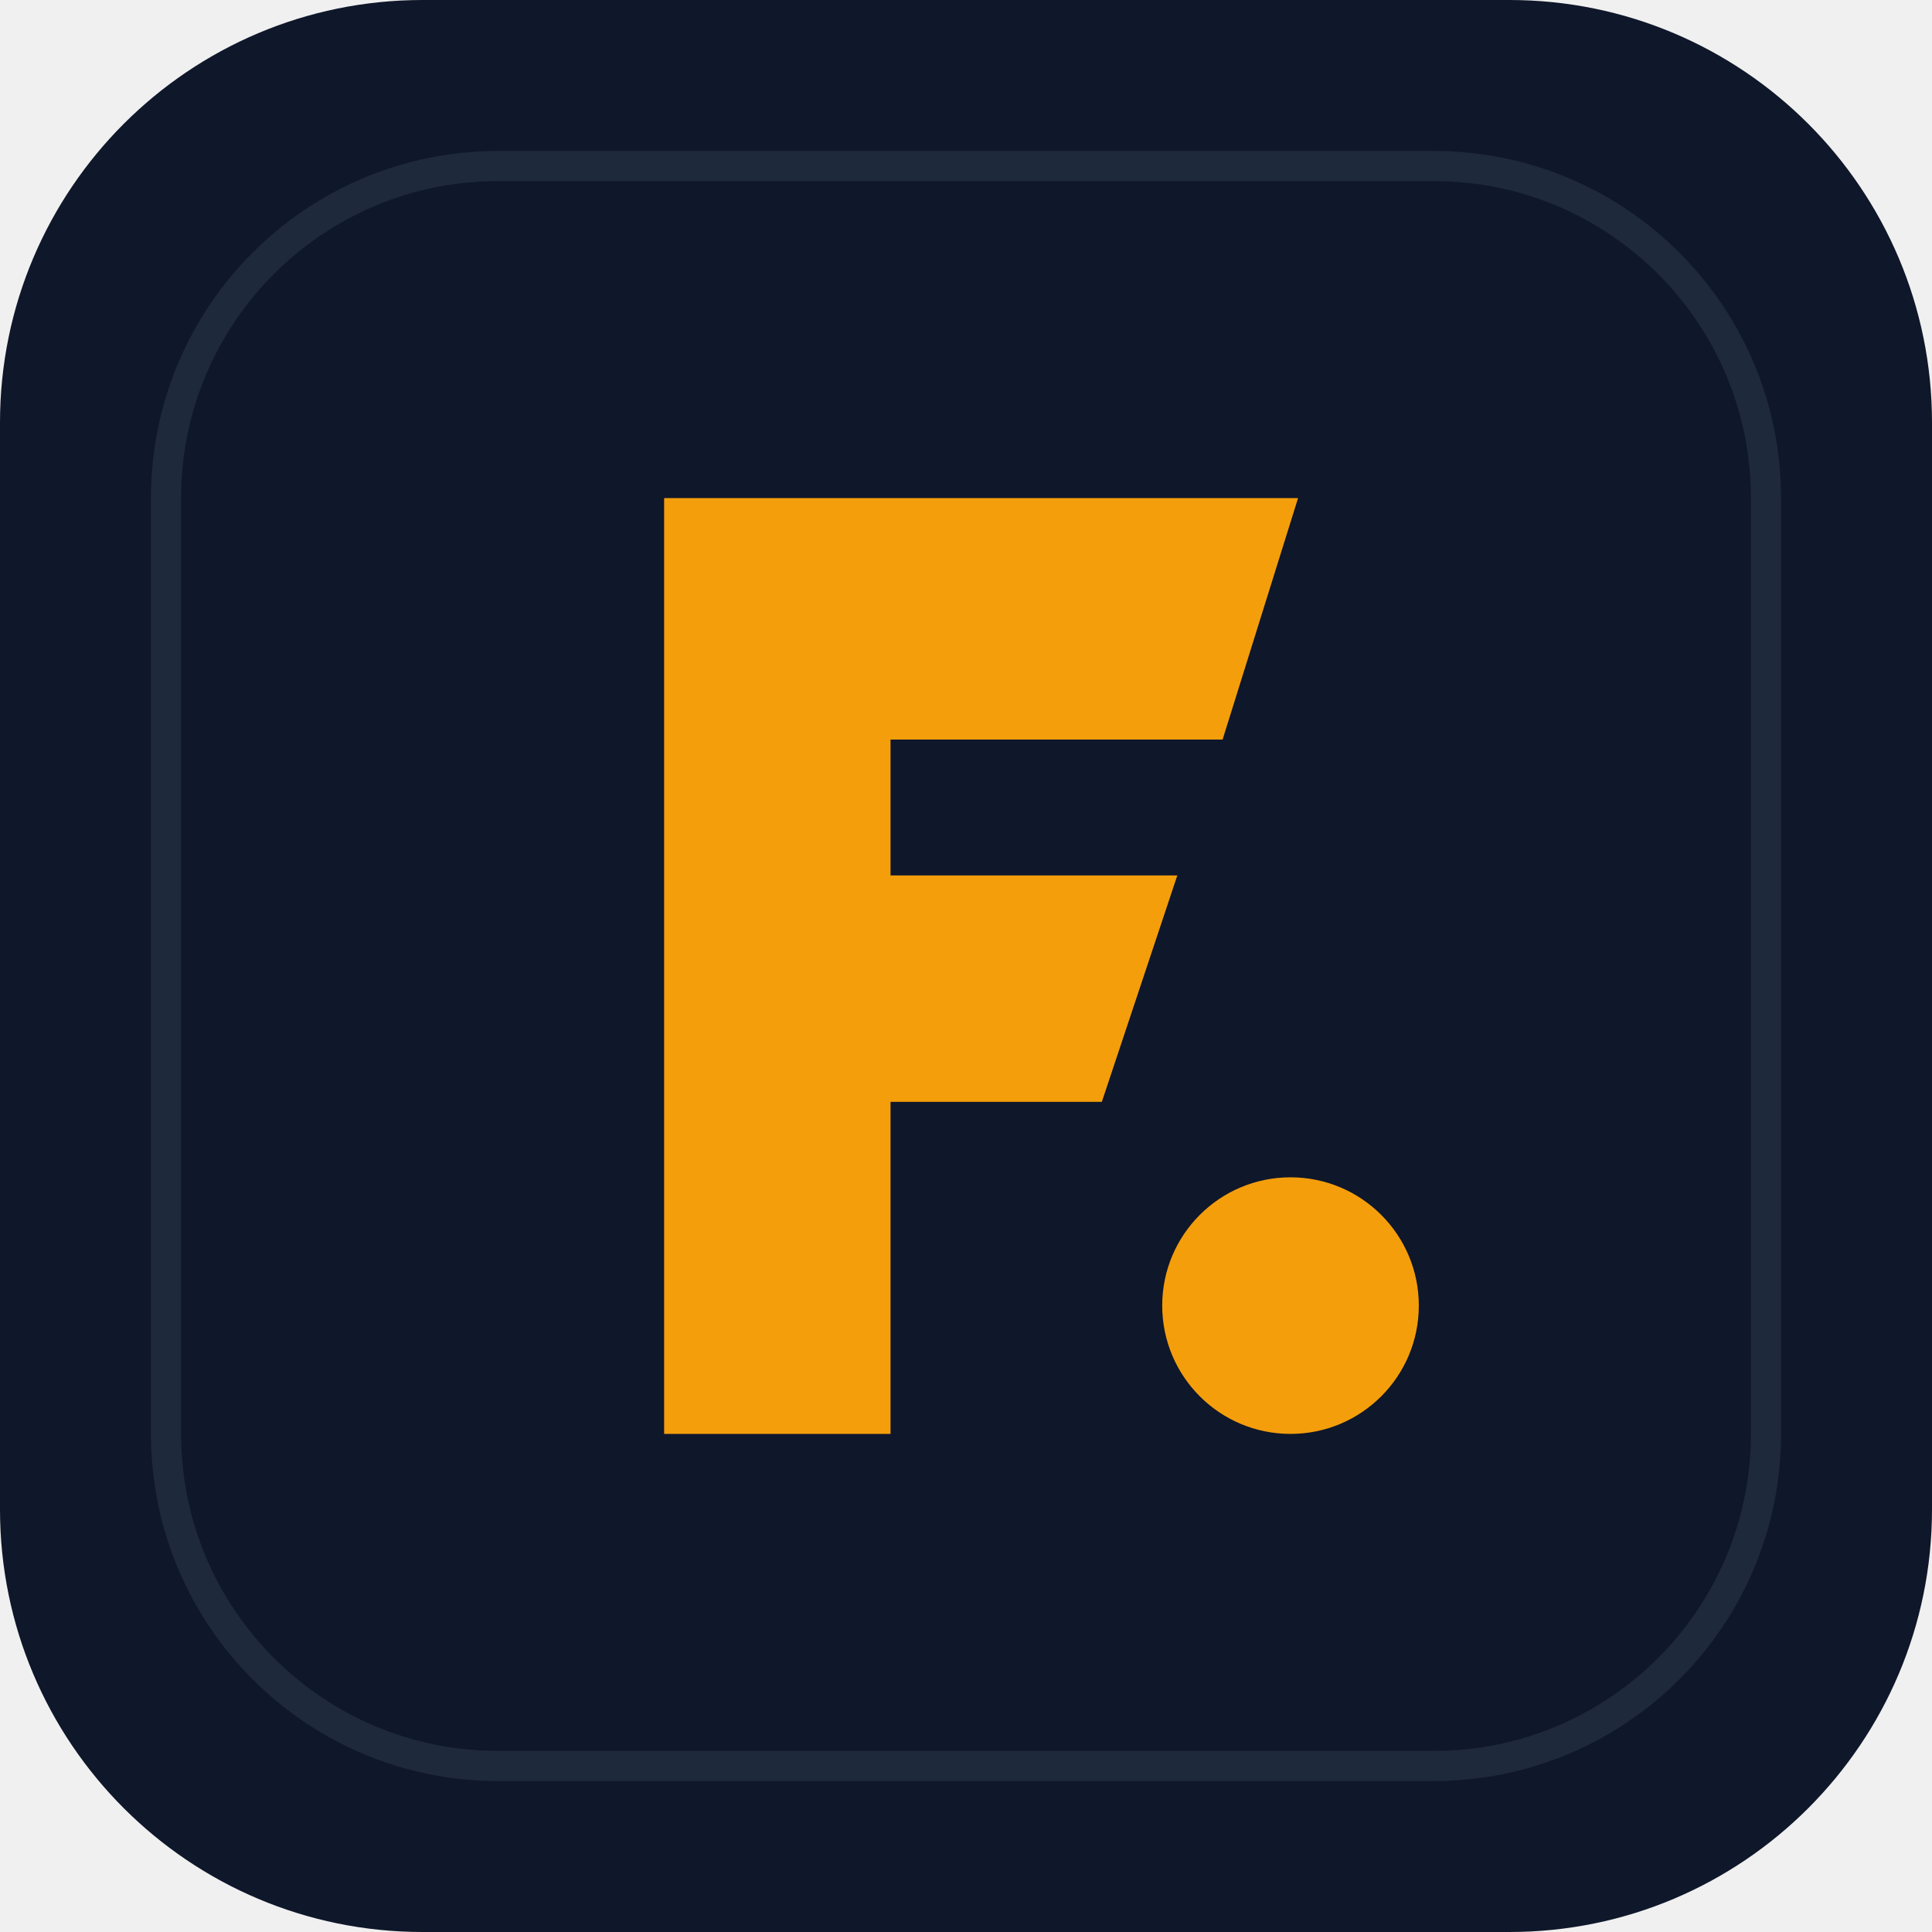
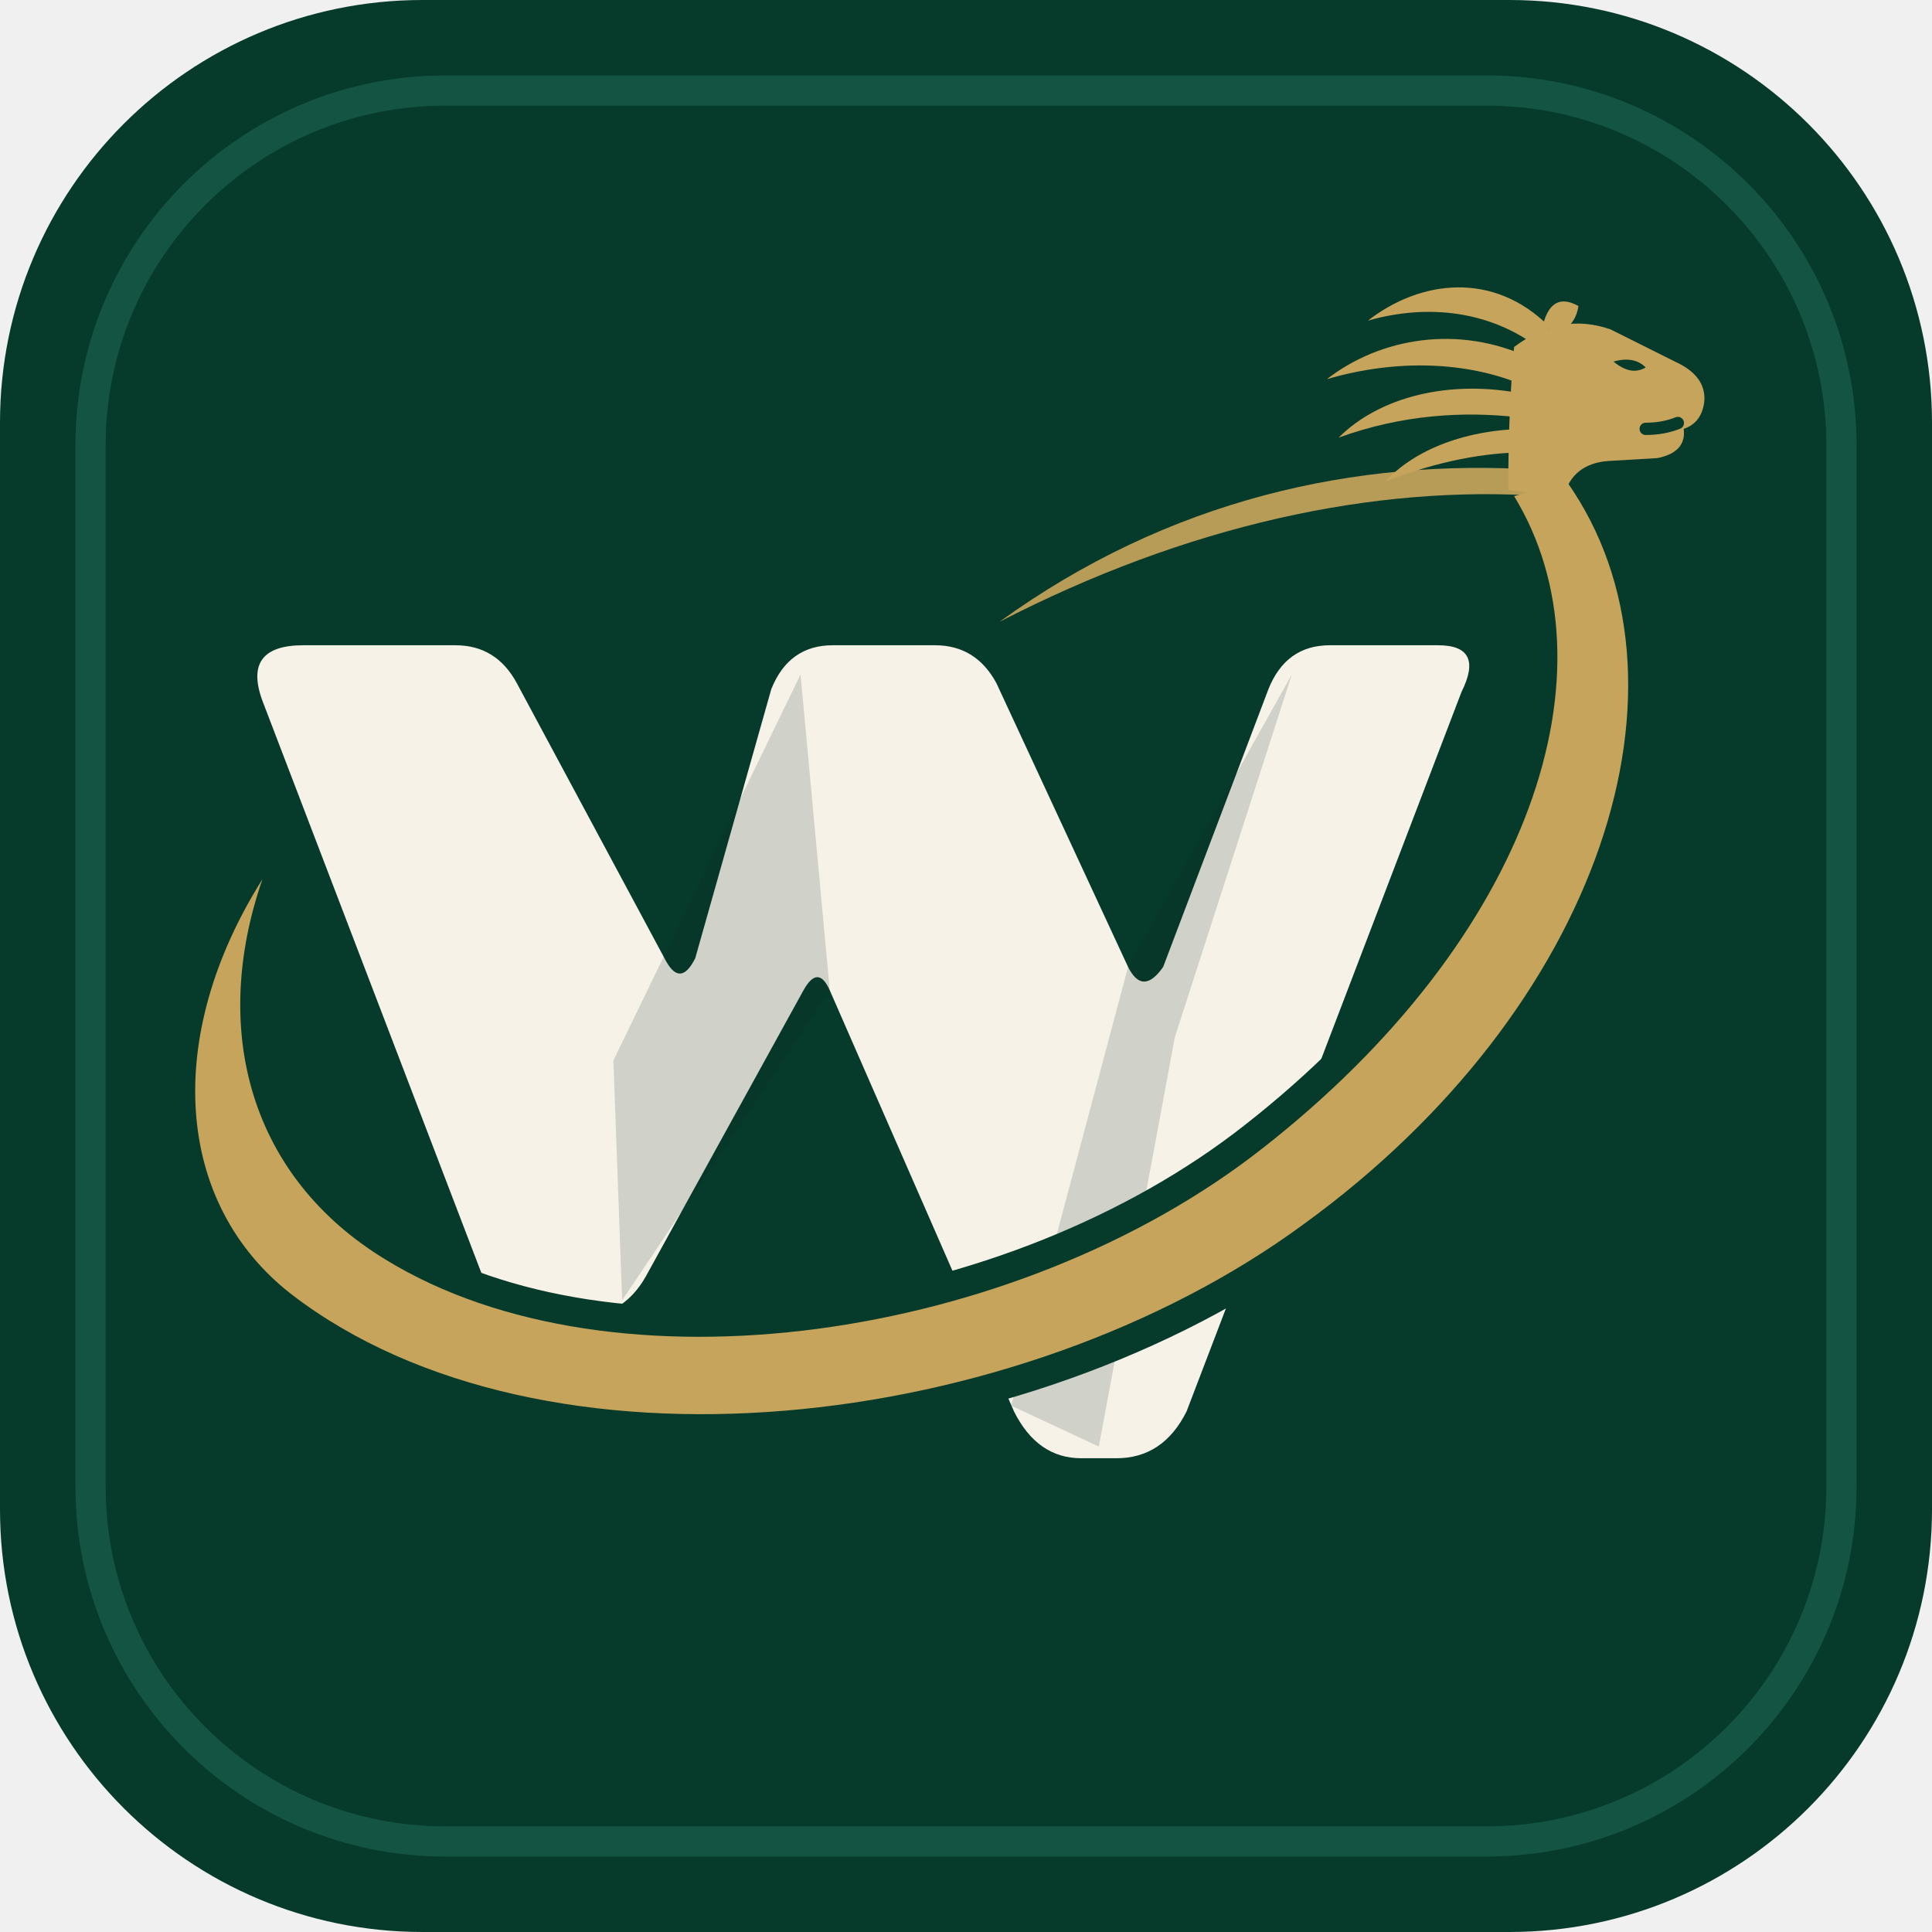
<svg xmlns="http://www.w3.org/2000/svg" viewBox="0 0 512 512" fill="none">
-   <rect width="512" height="512" rx="112" fill="#0F172A" />
-   <rect x="44" y="44" width="424" height="424" rx="88" stroke="#1E293B" stroke-width="8" />
-   <path d="M176 132H344L324 196H236V232H312L292 292H236V380H176V132Z" fill="#F59E0B" />
-   <circle cx="342" cy="346" r="34" fill="#F59E0B" />
+   <rect width="512" height="512" rx="112" fill="#063B2B" />
+   <rect x="24" y="24" width="464" height="464" rx="94" stroke="#145443" stroke-width="8" />
+   <g transform="translate(6 16) scale(7.75)">
+     <defs>
+       <mask id="wl-icon-w-cut">
+         <rect width="64" height="64" fill="white" />
+         <path d="M 52.8 14.4 C 57.6 21.2 54.0 32.4 43.8 39.8 C 34.0 47.0 17.8 48.8 9.2 42.2 C 5.2 39.1 4.8 33.4 8.2 28.0 C 6.4 33.2 7.8 38.2 12.4 41.0 C 20.2 45.8 34.0 43.8 42.4 37.2 C 51.6 30.0 54.6 20.8 51.0 14.9 Z" stroke="black" stroke-width="2.0" stroke-linejoin="round" fill="black" />
+       </mask>
+     </defs>
+     <path d="M 33.4 19.2 C 39.2 15.0 45.6 13.6 51.8 14.0 L 52.0 14.9 C 46.2 14.5 39.8 15.9 33.4 19.2 Z" fill="#C6A45B" opacity="0.92" />
+     <g mask="url(#wl-icon-w-cut)">
+       <path d="M 9.6 20.0 L 14.8 20.0 Q 16.2 20.0 16.9 21.3 L 22.0 30.8 Q 22.5 31.7 23.0 30.7 L 25.6 21.5 Q 26.2 20.0 27.7 20.0 L 31.2 20.0 Q 32.6 20.0 33.3 21.3 L 37.8 31.0 Q 38.3 32.0 39.0 31.0 L 42.6 21.5 Q 43.2 20.0 44.7 20.0 L 48.4 20.0 Q 50.0 20.0 49.2 21.6 L 39.8 46.2 Q 39.0 47.8 37.4 47.8 L 36.2 47.8 Q 34.7 47.8 33.9 46.2 L 27.6 31.8 Q 27.2 30.9 26.7 31.8 L 21.3 41.6 Q 20.5 43.0 18.9 43.0 L 18.0 43.0 Q 16.5 43.0 15.7 41.5 L 8.2 21.9 Q 7.5 20.0 9.6 20.0 Z" fill="#F6F2E8" />
+       <path d="M 20.2 34.2 L 26.6 21.0 L 27.6 31.8 L 20.5 42.4 Z" fill="#071E17" opacity="0.16" />
+       <path d="M 33.8 46.0 L 37.8 31.0 L 43.4 21.0 L 39.4 33.4 L 36.8 47.4 Z" fill="#071E17" opacity="0.16" />
+     </g>
+     <path d="M 52.8 14.4 C 57.6 21.2 54.0 32.4 43.8 39.8 C 34.0 47.0 17.8 48.8 9.2 42.2 C 5.2 39.1 4.8 33.4 8.2 28.0 C 6.4 33.2 7.8 38.2 12.4 41.0 C 20.2 45.8 34.0 43.8 42.4 37.2 C 51.6 30.0 54.6 20.8 51.0 14.9 Z" fill="#C6A45B" />
+     <g>
+       <path d="M 52.2 9.1 C 50.3 7.2 47.8 7.5 46.0 8.9 C 48.1 8.3 50.2 8.6 51.8 9.8 Z" fill="#C6A45B" />
+       <path d="M 51.6 10.2 C 49.1 9.0 46.4 9.5 44.6 10.9 C 47.0 10.2 49.4 10.3 51.3 11.1 Z" fill="#C6A45B" />
+       <path d="M 51.3 11.4 C 48.8 10.9 46.4 11.5 45.0 12.9 C 47.2 12.1 49.3 12.0 51.1 12.2 Z" fill="#C6A45B" />
+       <path d="M 51.5 12.6 C 49.4 12.6 47.6 13.3 46.6 14.4 C 48.4 13.7 50.0 13.4 51.5 13.4 Z" fill="#C6A45B" />
+       <path d="M 52.0 9.0 Q 52.3 7.9 53.2 8.4 Q 53.1 9.1 52.4 9.4 Z" fill="#C6A45B" />
+       <path d="M 51.0 9.8 Q 52.6 8.6 54.3 9.2 L 56.5 10.3 Q 57.6 10.8 57.5 11.7 Q 57.4 12.4 56.8 12.6 Q 56.9 13.4 55.9 13.6 L 54.2 13.7 Q 53.0 13.8 52.7 14.9 L 50.8 14.7 Q 50.8 12.0 51.0 9.8 Z" fill="#C6A45B" />
+       <path d="M 54.4 10.3 Q 55.1 10.1 55.5 10.5 Q 55.0 10.8 54.4 10.3 Z" fill="#063B2B" />
+       <path d="M 55.5 12.6 Q 56.1 12.6 56.6 12.4" stroke="#063B2B" stroke-width="0.42" stroke-linecap="round" />
+     </g>
+   </g>
</svg>
